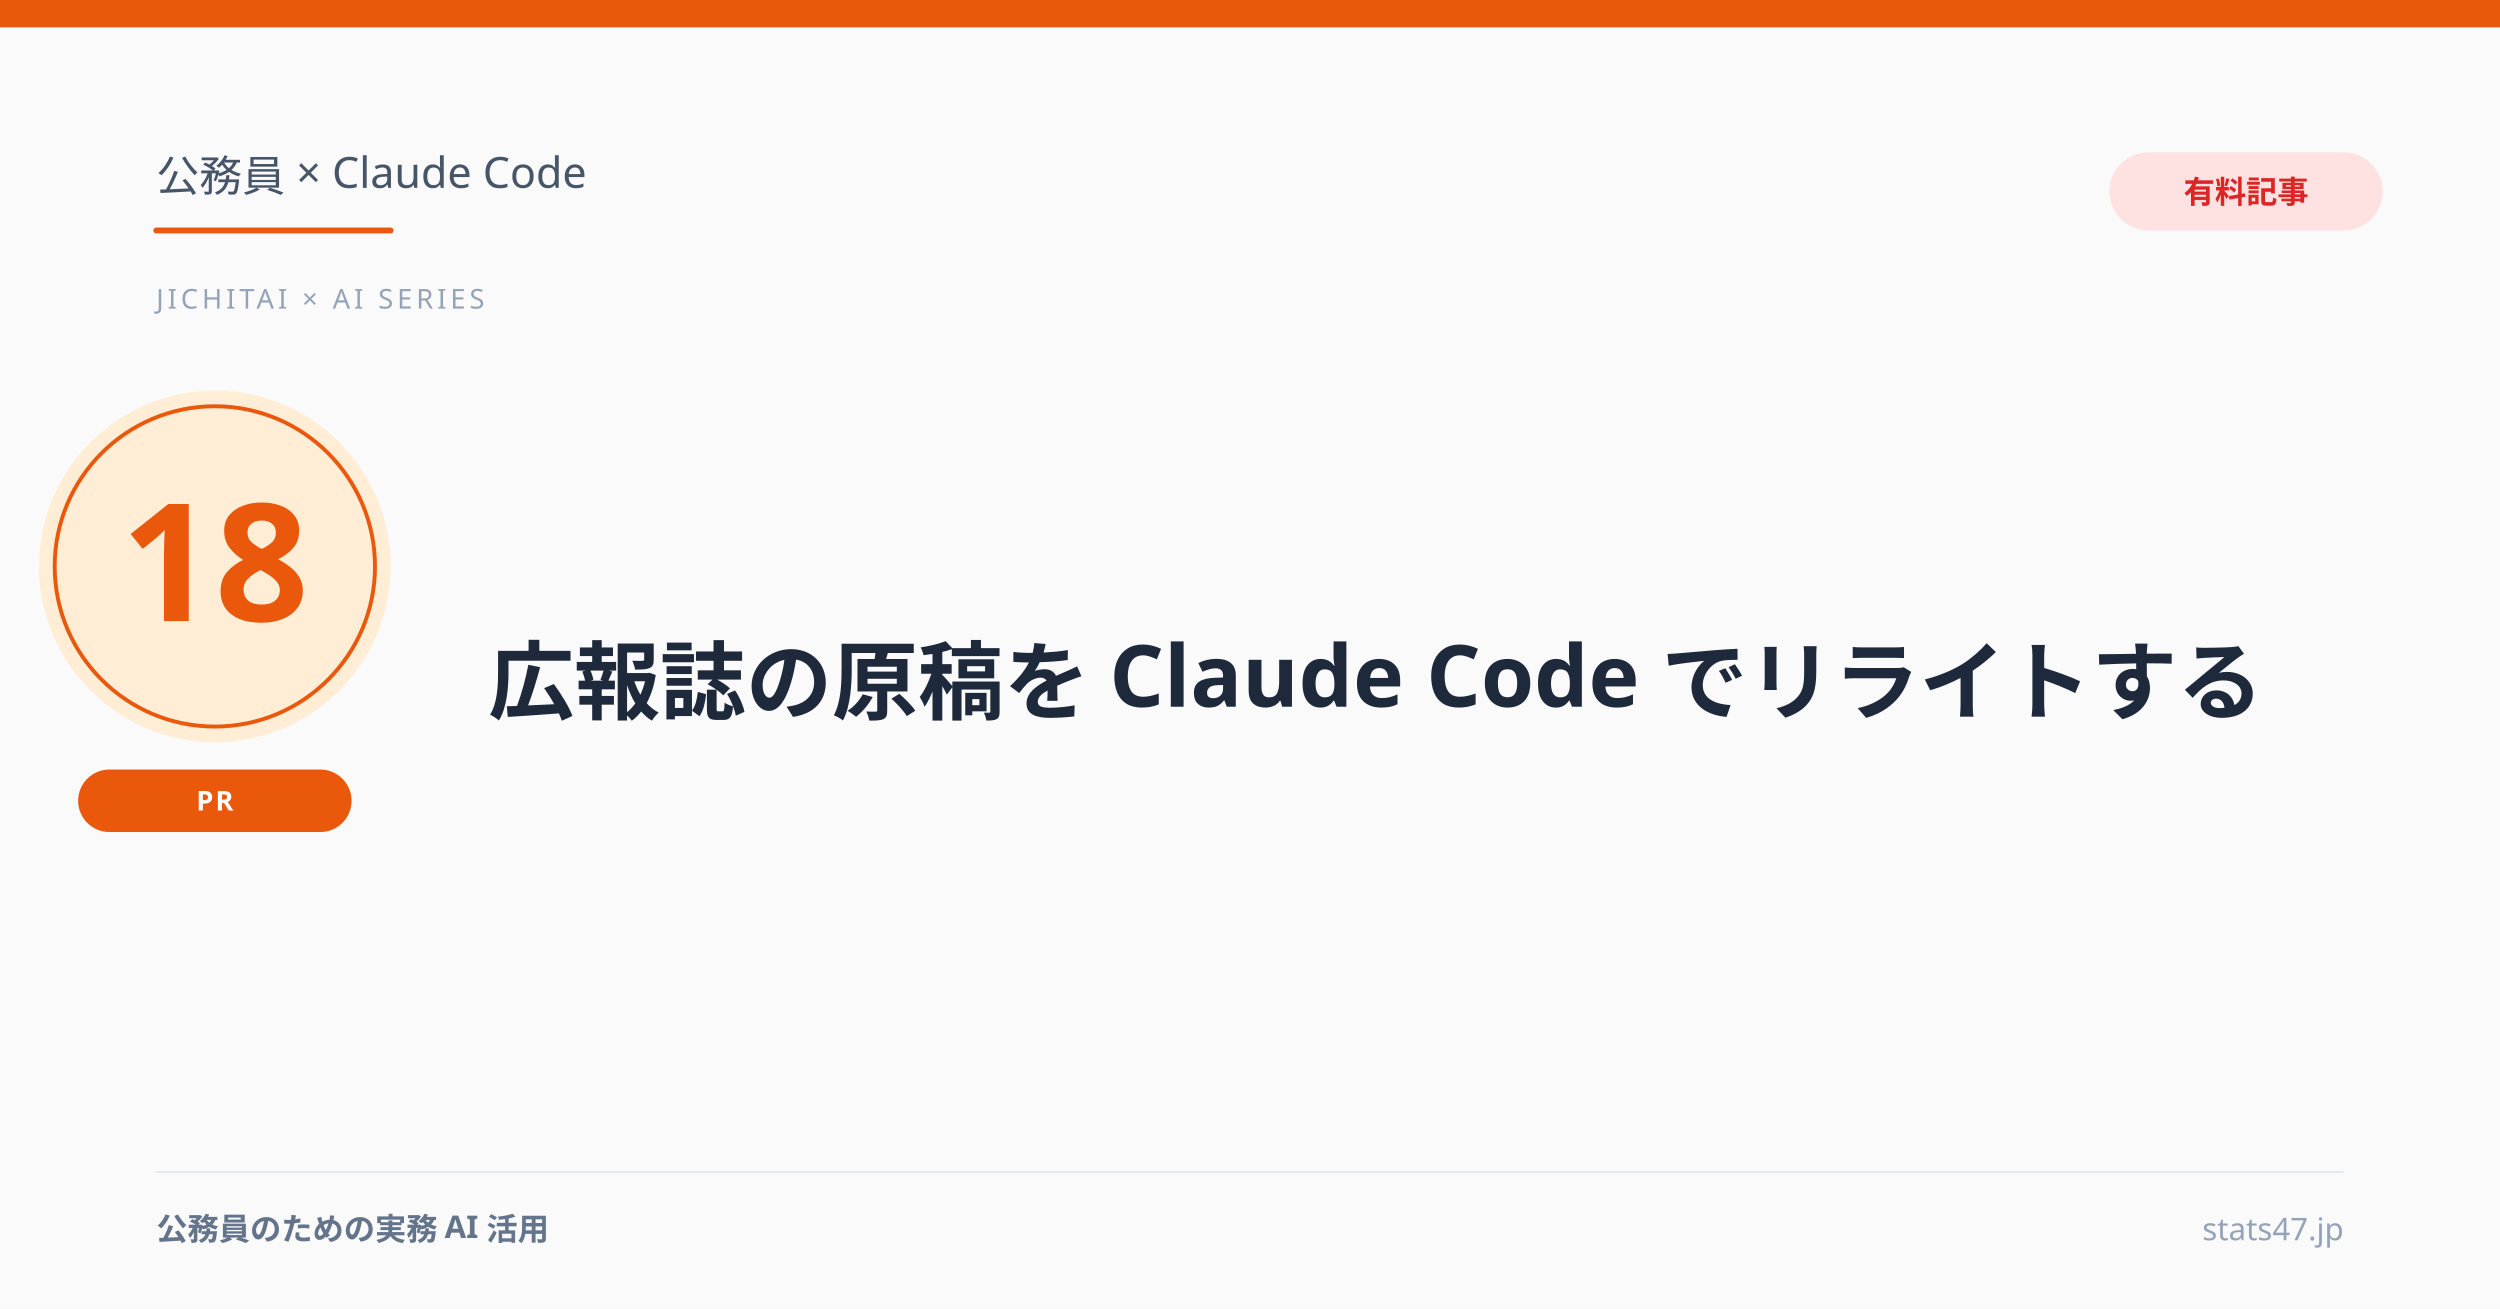
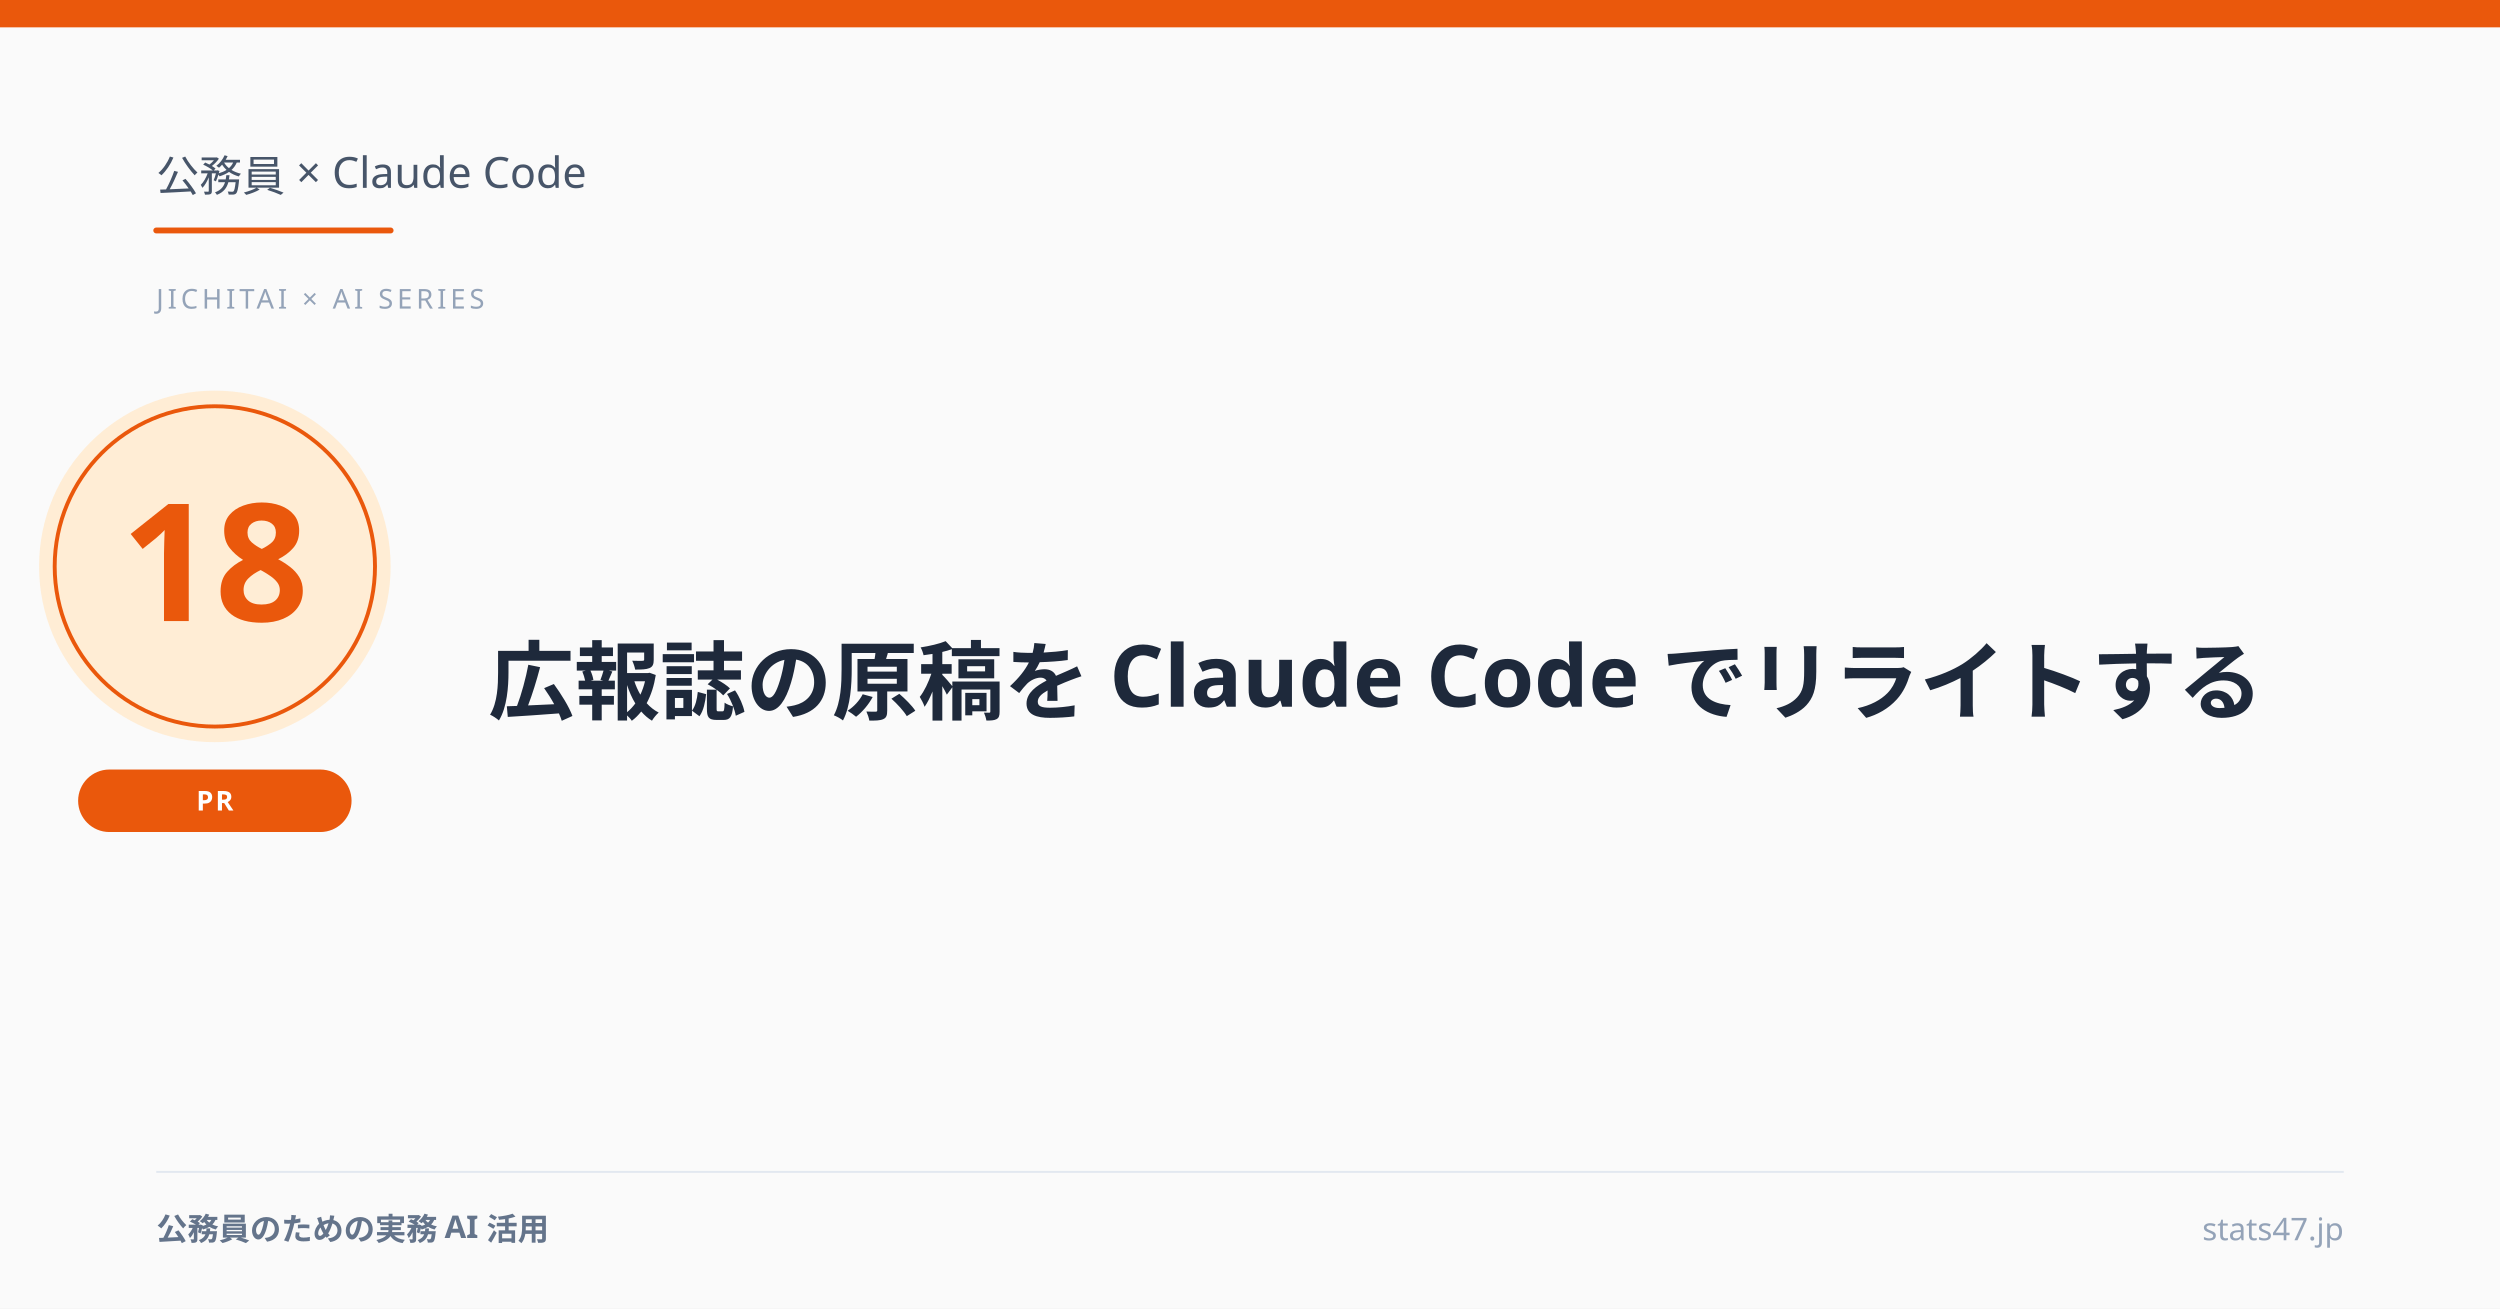
- <svg xmlns="http://www.w3.org/2000/svg" viewBox="0 0 1280 670" width="1280" height="670">
+ <svg xmlns="http://www.w3.org/2000/svg" viewBox="0 0 1280 670">
  <style>
  text { font-family: 'Hiragino Kaku Gothic ProN', 'Yu Gothic', 'Noto Sans JP', sans-serif; }
</style>
  <rect width="1280" height="670" fill="#fafafa" />
  <rect x="0" y="0" width="1280" height="14" fill="#ea580c" />
  <text x="80" y="98" font-size="22" font-weight="500" fill="#475569">公務員 × Claude Code</text>
  <line x1="80" y1="118" x2="200" y2="118" stroke="#ea580c" stroke-width="3" stroke-linecap="round" />
  <text x="80" y="158" font-size="14" font-weight="500" fill="#94a3b8" letter-spacing="2">JICHITAI × AI SERIES</text>
  <circle cx="110" cy="290" r="90" fill="#ffedd5" />
  <circle cx="110" cy="290" r="82" fill="none" stroke="#ea580c" stroke-width="2" />
  <text x="110" y="318" text-anchor="middle" font-size="84" font-weight="900" fill="#ea580c">18</text>
  <rect x="40" y="394" width="140" height="32" rx="16" fill="#ea580c" />
  <text x="110" y="415" text-anchor="middle" font-size="14" font-weight="700" fill="#ffffff" letter-spacing="1">PR</text>
  <text x="250" y="365" font-size="44" font-weight="bold" fill="#1e293b">広報誌の原稿を Claude Code でリライトする</text>
-   <rect x="1080" y="78" width="140" height="40" rx="20" fill="#fee2e2" />
-   <text x="1150" y="104" text-anchor="middle" font-size="16" font-weight="700" fill="#dc2626">有料記事</text>
  <line x1="80" y1="600" x2="1200" y2="600" stroke="#e2e8f0" stroke-width="1" />
  <text x="80" y="635" font-size="16" font-weight="600" fill="#64748b">公務員のための実務 AI 活用</text>
  <text x="1200" y="635" text-anchor="end" font-size="16" font-weight="500" fill="#94a3b8">stats47.jp</text>
</svg>
